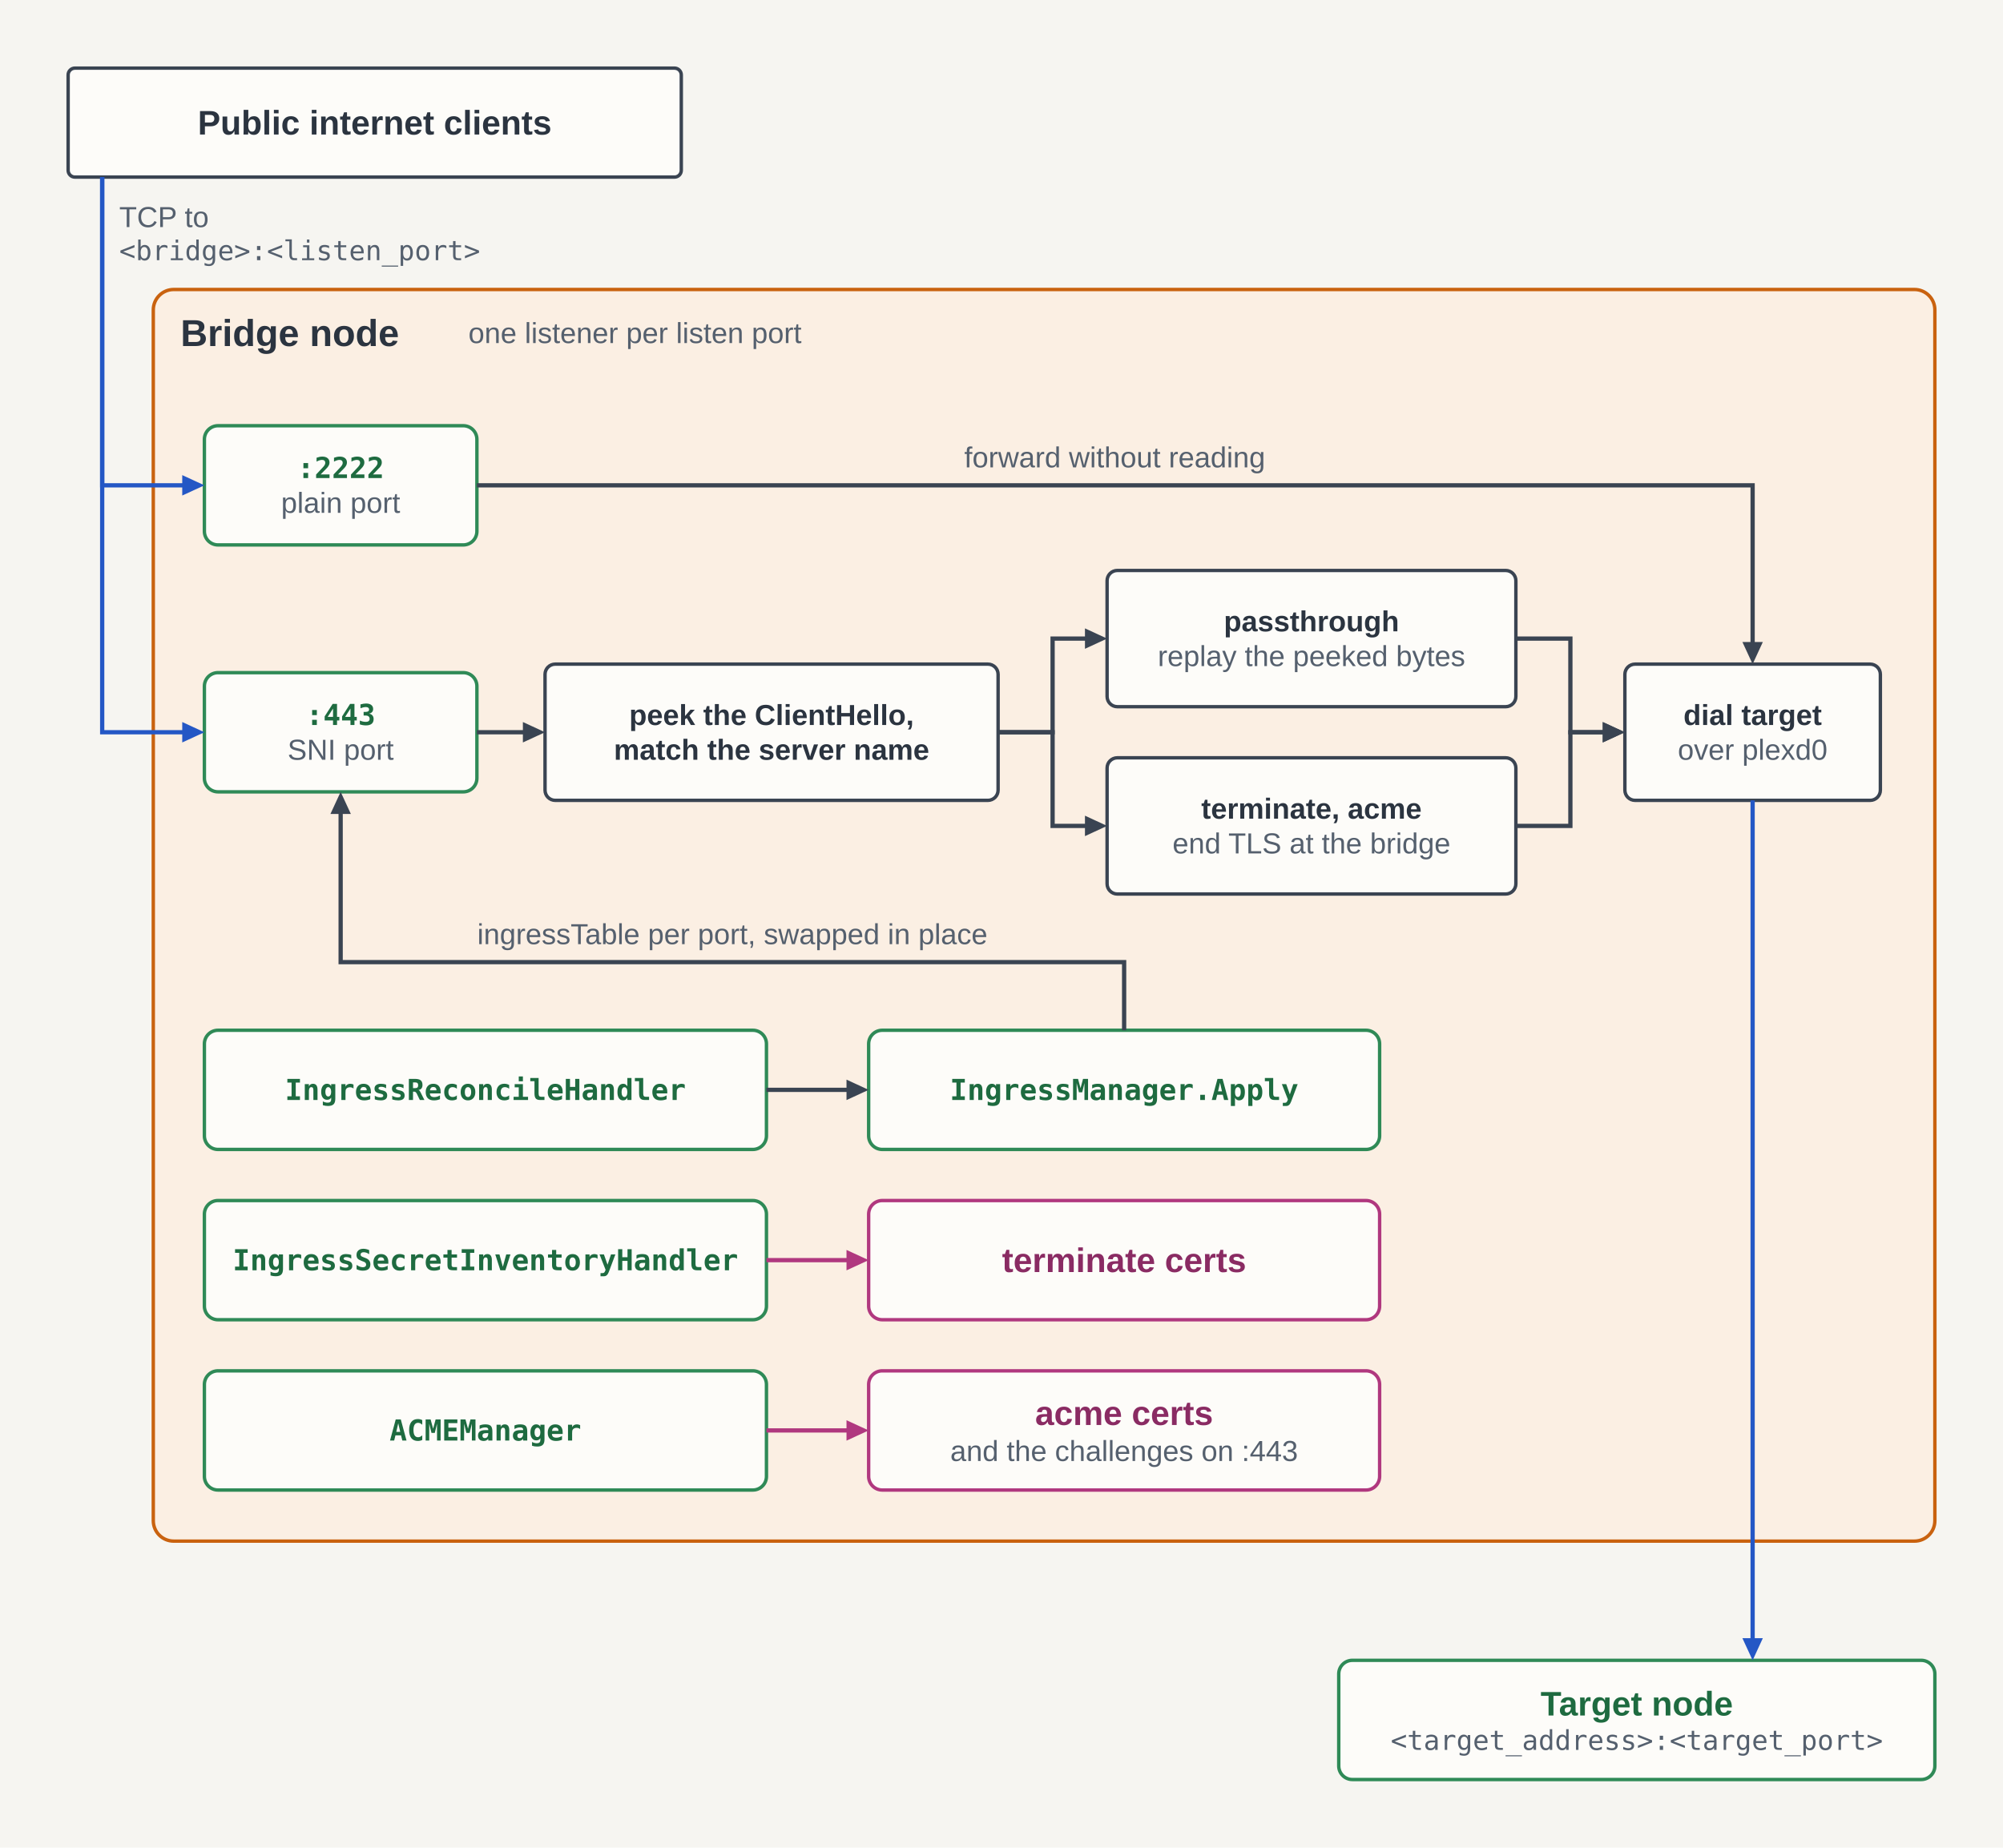
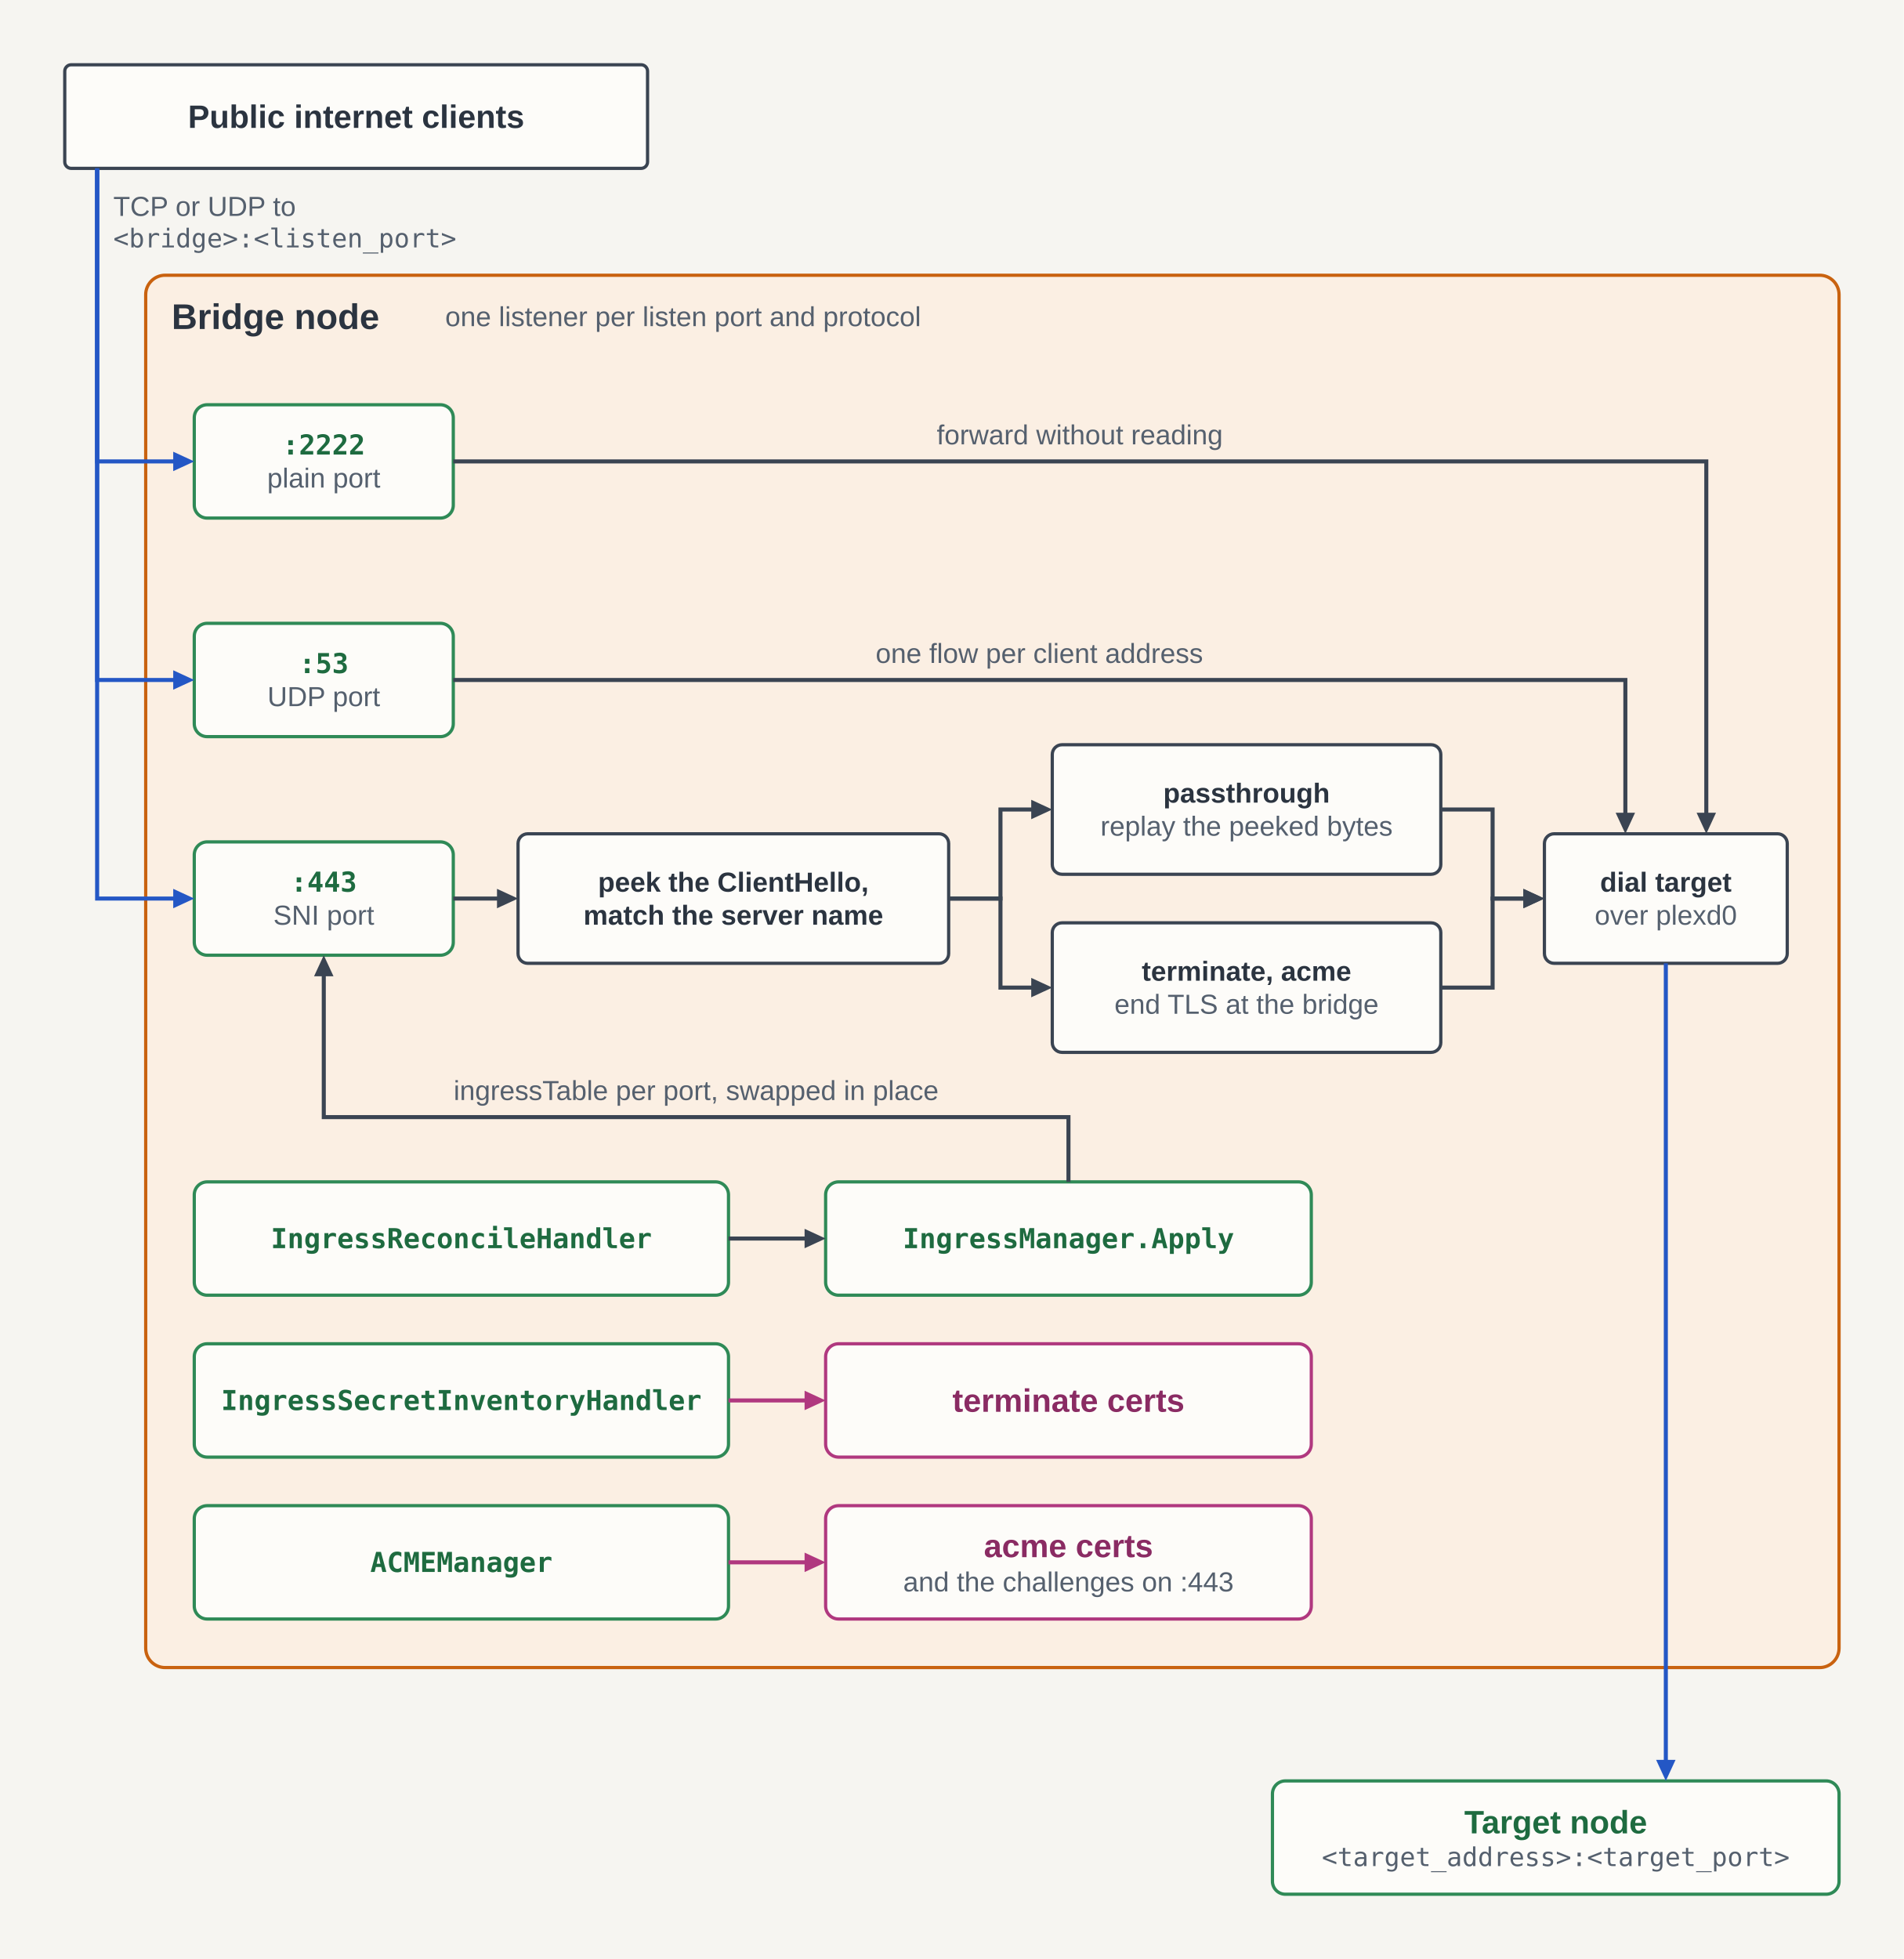
- <svg xmlns="http://www.w3.org/2000/svg" width="1176" height="1085" viewBox="0 0 1176 1085" font-family="'IBM Plex Sans', Arial, Helvetica, sans-serif" role="img" aria-label="How a bridge routes a public connection to a target node">
-   <rect width="1176" height="1085" fill="#F6F5F1" />
+ <svg xmlns="http://www.w3.org/2000/svg" width="1176" height="1210" viewBox="0 0 1176 1210" font-family="'IBM Plex Sans', Arial, Helvetica, sans-serif" role="img" aria-label="How a bridge routes a public connection to a target node">
+   <rect width="1176" height="1210" fill="#F6F5F1" />
  <rect x="40" y="40" width="360" height="64" rx="4" fill="#FDFCF9" stroke="#3A4452" stroke-width="2" />
  <text x="220" y="79" font-size="20" font-weight="700" fill="#2B3440" text-anchor="middle">Public internet clients</text>
-   <rect x="90" y="170" width="1046" height="735" rx="12" fill="#FBEFE3" stroke="#C9620F" stroke-width="2" />
+   <rect x="90" y="170" width="1046" height="860" rx="12" fill="#FBEFE3" stroke="#C9620F" stroke-width="2" />
  <text x="106" y="203.2" font-size="22" font-weight="700" fill="#2B3440">Bridge node</text>
-   <text x="275" y="201.45" font-size="17" fill="#55606E">one listener per listen port</text>
+   <text x="275" y="201.45" font-size="17" fill="#55606E">one listener per listen port and protocol</text>
  <rect x="120" y="250" width="160" height="70" rx="8" fill="#FDFCF9" stroke="#2F8A57" stroke-width="2" />
  <text x="200" y="280.75" font-size="17" font-weight="700" font-family="'IBM Plex Mono', Menlo, Consolas, 'DejaVu Sans Mono', monospace" fill="#1E6B40" text-anchor="middle">:2222</text>
  <text x="200" y="301.15" font-size="17" fill="#55606E" text-anchor="middle">plain port</text>
-   <rect x="120" y="395" width="160" height="70" rx="8" fill="#FDFCF9" stroke="#2F8A57" stroke-width="2" />
-   <text x="200" y="425.75" font-size="17" font-weight="700" font-family="'IBM Plex Mono', Menlo, Consolas, 'DejaVu Sans Mono', monospace" fill="#1E6B40" text-anchor="middle">:443</text>
-   <text x="200" y="446.15" font-size="17" fill="#55606E" text-anchor="middle">SNI port</text>
+   <rect x="120" y="385" width="160" height="70" rx="8" fill="#FDFCF9" stroke="#2F8A57" stroke-width="2" />
+   <text x="200" y="415.75" font-size="17" font-weight="700" font-family="'IBM Plex Mono', Menlo, Consolas, 'DejaVu Sans Mono', monospace" fill="#1E6B40" text-anchor="middle">:53</text>
+   <text x="200" y="436.15" font-size="17" fill="#55606E" text-anchor="middle">UDP port</text>
+   <rect x="120" y="520" width="160" height="70" rx="8" fill="#FDFCF9" stroke="#2F8A57" stroke-width="2" />
+   <text x="200" y="550.75" font-size="17" font-weight="700" font-family="'IBM Plex Mono', Menlo, Consolas, 'DejaVu Sans Mono', monospace" fill="#1E6B40" text-anchor="middle">:443</text>
+   <text x="200" y="571.15" font-size="17" fill="#55606E" text-anchor="middle">SNI port</text>
  <polyline points="60,104 60,285 111,285" fill="none" stroke="#2457C5" stroke-width="2.5" />
  <polygon points="120,285 107,291 107,279" fill="#2457C5" />
-   <polyline points="60,104 60,430 111,430" fill="none" stroke="#2457C5" stroke-width="2.5" />
-   <polygon points="120,430 107,436 107,424" fill="#2457C5" />
-   <text x="70" y="133.35" font-size="17" fill="#55606E">TCP to</text>
+   <polyline points="60,104 60,420 111,420" fill="none" stroke="#2457C5" stroke-width="2.5" />
+   <polygon points="120,420 107,426 107,414" fill="#2457C5" />
+   <polyline points="60,104 60,555 111,555" fill="none" stroke="#2457C5" stroke-width="2.5" />
+   <polygon points="120,555 107,561 107,549" fill="#2457C5" />
+   <text x="70" y="133.35" font-size="17" fill="#55606E">TCP or UDP to</text>
  <text x="70" y="152.8" font-size="16" font-family="'IBM Plex Mono', Menlo, Consolas, 'DejaVu Sans Mono', monospace" fill="#55606E">&lt;bridge&gt;:&lt;listen_port&gt;</text>
-   <rect x="320" y="390" width="266" height="80" rx="6" fill="#FDFCF9" stroke="#3A4452" stroke-width="2" />
-   <text x="453" y="425.75" font-size="17" font-weight="700" fill="#2B3440" text-anchor="middle">peek the ClientHello,</text>
-   <text x="453" y="446.15" font-size="17" font-weight="700" fill="#2B3440" text-anchor="middle">match the server name</text>
-   <rect x="650" y="335" width="240" height="80" rx="6" fill="#FDFCF9" stroke="#3A4452" stroke-width="2" />
-   <text x="770" y="370.75" font-size="17" font-weight="700" fill="#2B3440" text-anchor="middle">passthrough</text>
-   <text x="770" y="391.15" font-size="17" fill="#55606E" text-anchor="middle">replay the peeked bytes</text>
-   <rect x="650" y="445" width="240" height="80" rx="6" fill="#FDFCF9" stroke="#3A4452" stroke-width="2" />
-   <text x="770" y="480.75" font-size="17" font-weight="700" fill="#2B3440" text-anchor="middle">terminate, acme</text>
-   <text x="770" y="501.15" font-size="17" fill="#55606E" text-anchor="middle">end TLS at the bridge</text>
-   <rect x="954" y="390" width="150" height="80" rx="6" fill="#FDFCF9" stroke="#3A4452" stroke-width="2" />
-   <text x="1029" y="425.75" font-size="17" font-weight="700" fill="#2B3440" text-anchor="middle">dial target</text>
-   <text x="1029" y="446.15" font-size="17" fill="#55606E" text-anchor="middle">over plexd0</text>
-   <polyline points="280,430 311,430" fill="none" stroke="#3A4452" stroke-width="2.5" />
-   <polygon points="320,430 307,436 307,424" fill="#3A4452" />
-   <polyline points="586,430 618,430 618,375 641,375" fill="none" stroke="#3A4452" stroke-width="2.5" />
-   <polygon points="650,375 637,381 637,369" fill="#3A4452" />
-   <polyline points="586,430 618,430 618,485 641,485" fill="none" stroke="#3A4452" stroke-width="2.5" />
-   <polygon points="650,485 637,491 637,479" fill="#3A4452" />
-   <polyline points="890,375 922,375 922,430 945,430" fill="none" stroke="#3A4452" stroke-width="2.5" />
-   <polygon points="954,430 941,436 941,424" fill="#3A4452" />
-   <polyline points="890,485 922,485 922,430 945,430" fill="none" stroke="#3A4452" stroke-width="2.5" />
-   <polygon points="954,430 941,436 941,424" fill="#3A4452" />
-   <polyline points="280,285 1029,285 1029,381" fill="none" stroke="#3A4452" stroke-width="2.5" />
-   <polygon points="1029,390 1023,377 1035,377" fill="#3A4452" />
-   <text x="654.5" y="274.45" font-size="17" fill="#55606E" text-anchor="middle">forward without reading</text>
-   <rect x="120" y="605" width="330" height="70" rx="8" fill="#FDFCF9" stroke="#2F8A57" stroke-width="2" />
-   <text x="285" y="645.95" font-size="17" font-weight="700" font-family="'IBM Plex Mono', Menlo, Consolas, 'DejaVu Sans Mono', monospace" fill="#1E6B40" text-anchor="middle">IngressReconcileHandler</text>
-   <rect x="510" y="605" width="300" height="70" rx="8" fill="#FDFCF9" stroke="#2F8A57" stroke-width="2" />
-   <text x="660" y="645.95" font-size="17" font-weight="700" font-family="'IBM Plex Mono', Menlo, Consolas, 'DejaVu Sans Mono', monospace" fill="#1E6B40" text-anchor="middle">IngressManager.Apply</text>
-   <polyline points="450,640 501,640" fill="none" stroke="#3A4452" stroke-width="2.5" />
-   <polygon points="510,640 497,646 497,634" fill="#3A4452" />
-   <polyline points="660,605 660,565 200,565 200,474" fill="none" stroke="#3A4452" stroke-width="2.5" />
-   <polygon points="200,465 206,478 194,478" fill="#3A4452" />
-   <text x="430" y="554.45" font-size="17" fill="#55606E" text-anchor="middle">ingressTable per port, swapped in place</text>
-   <rect x="120" y="705" width="330" height="70" rx="8" fill="#FDFCF9" stroke="#2F8A57" stroke-width="2" />
-   <text x="285" y="745.95" font-size="17" font-weight="700" font-family="'IBM Plex Mono', Menlo, Consolas, 'DejaVu Sans Mono', monospace" fill="#1E6B40" text-anchor="middle">IngressSecretInventoryHandler</text>
-   <rect x="510" y="705" width="300" height="70" rx="8" fill="#FDFCF9" stroke="#B0387F" stroke-width="2" />
-   <text x="660" y="747" font-size="20" font-weight="700" fill="#8A2B63" text-anchor="middle">terminate certs</text>
-   <polyline points="450,740 501,740" fill="none" stroke="#B0387F" stroke-width="2.5" />
-   <polygon points="510,740 497,746 497,734" fill="#B0387F" />
-   <rect x="120" y="805" width="330" height="70" rx="8" fill="#FDFCF9" stroke="#2F8A57" stroke-width="2" />
-   <text x="285" y="845.95" font-size="17" font-weight="700" font-family="'IBM Plex Mono', Menlo, Consolas, 'DejaVu Sans Mono', monospace" fill="#1E6B40" text-anchor="middle">ACMEManager</text>
-   <rect x="510" y="805" width="300" height="70" rx="8" fill="#FDFCF9" stroke="#B0387F" stroke-width="2" />
-   <text x="660" y="836.8" font-size="20" font-weight="700" fill="#8A2B63" text-anchor="middle">acme certs</text>
-   <text x="660" y="857.95" font-size="17" fill="#55606E" text-anchor="middle">and the challenges on :443</text>
-   <polyline points="450,840 501,840" fill="none" stroke="#B0387F" stroke-width="2.5" />
-   <polygon points="510,840 497,846 497,834" fill="#B0387F" />
-   <rect x="786" y="975" width="350" height="70" rx="8" fill="#FDFCF9" stroke="#2F8A57" stroke-width="2" />
-   <text x="961" y="1007.4" font-size="20" font-weight="700" fill="#1E6B40" text-anchor="middle">Target node</text>
-   <text x="961" y="1027.6" font-size="16" font-family="'IBM Plex Mono', Menlo, Consolas, 'DejaVu Sans Mono', monospace" fill="#55606E" text-anchor="middle">&lt;target_address&gt;:&lt;target_port&gt;</text>
-   <polyline points="1029,470 1029,966" fill="none" stroke="#2457C5" stroke-width="2.5" />
-   <polygon points="1029,975 1023,962 1035,962" fill="#2457C5" />
+   <rect x="320" y="515" width="266" height="80" rx="6" fill="#FDFCF9" stroke="#3A4452" stroke-width="2" />
+   <text x="453" y="550.75" font-size="17" font-weight="700" fill="#2B3440" text-anchor="middle">peek the ClientHello,</text>
+   <text x="453" y="571.15" font-size="17" font-weight="700" fill="#2B3440" text-anchor="middle">match the server name</text>
+   <rect x="650" y="460" width="240" height="80" rx="6" fill="#FDFCF9" stroke="#3A4452" stroke-width="2" />
+   <text x="770" y="495.75" font-size="17" font-weight="700" fill="#2B3440" text-anchor="middle">passthrough</text>
+   <text x="770" y="516.15" font-size="17" fill="#55606E" text-anchor="middle">replay the peeked bytes</text>
+   <rect x="650" y="570" width="240" height="80" rx="6" fill="#FDFCF9" stroke="#3A4452" stroke-width="2" />
+   <text x="770" y="605.75" font-size="17" font-weight="700" fill="#2B3440" text-anchor="middle">terminate, acme</text>
+   <text x="770" y="626.15" font-size="17" fill="#55606E" text-anchor="middle">end TLS at the bridge</text>
+   <rect x="954" y="515" width="150" height="80" rx="6" fill="#FDFCF9" stroke="#3A4452" stroke-width="2" />
+   <text x="1029" y="550.75" font-size="17" font-weight="700" fill="#2B3440" text-anchor="middle">dial target</text>
+   <text x="1029" y="571.15" font-size="17" fill="#55606E" text-anchor="middle">over plexd0</text>
+   <polyline points="280,555 311,555" fill="none" stroke="#3A4452" stroke-width="2.5" />
+   <polygon points="320,555 307,561 307,549" fill="#3A4452" />
+   <polyline points="586,555 618,555 618,500 641,500" fill="none" stroke="#3A4452" stroke-width="2.5" />
+   <polygon points="650,500 637,506 637,494" fill="#3A4452" />
+   <polyline points="586,555 618,555 618,610 641,610" fill="none" stroke="#3A4452" stroke-width="2.5" />
+   <polygon points="650,610 637,616 637,604" fill="#3A4452" />
+   <polyline points="890,500 922,500 922,555 945,555" fill="none" stroke="#3A4452" stroke-width="2.5" />
+   <polygon points="954,555 941,561 941,549" fill="#3A4452" />
+   <polyline points="890,610 922,610 922,555 945,555" fill="none" stroke="#3A4452" stroke-width="2.5" />
+   <polygon points="954,555 941,561 941,549" fill="#3A4452" />
+   <polyline points="280,285 1054,285 1054,506" fill="none" stroke="#3A4452" stroke-width="2.5" />
+   <polygon points="1054,515 1048,502 1060,502" fill="#3A4452" />
+   <text x="667" y="274.45" font-size="17" fill="#55606E" text-anchor="middle">forward without reading</text>
+   <polyline points="280,420 1004,420 1004,506" fill="none" stroke="#3A4452" stroke-width="2.5" />
+   <polygon points="1004,515 998,502 1010,502" fill="#3A4452" />
+   <text x="642" y="409.45" font-size="17" fill="#55606E" text-anchor="middle">one flow per client address</text>
+   <rect x="120" y="730" width="330" height="70" rx="8" fill="#FDFCF9" stroke="#2F8A57" stroke-width="2" />
+   <text x="285" y="770.95" font-size="17" font-weight="700" font-family="'IBM Plex Mono', Menlo, Consolas, 'DejaVu Sans Mono', monospace" fill="#1E6B40" text-anchor="middle">IngressReconcileHandler</text>
+   <rect x="510" y="730" width="300" height="70" rx="8" fill="#FDFCF9" stroke="#2F8A57" stroke-width="2" />
+   <text x="660" y="770.95" font-size="17" font-weight="700" font-family="'IBM Plex Mono', Menlo, Consolas, 'DejaVu Sans Mono', monospace" fill="#1E6B40" text-anchor="middle">IngressManager.Apply</text>
+   <polyline points="450,765 501,765" fill="none" stroke="#3A4452" stroke-width="2.5" />
+   <polygon points="510,765 497,771 497,759" fill="#3A4452" />
+   <polyline points="660,730 660,690 200,690 200,599" fill="none" stroke="#3A4452" stroke-width="2.5" />
+   <polygon points="200,590 206,603 194,603" fill="#3A4452" />
+   <text x="430" y="679.45" font-size="17" fill="#55606E" text-anchor="middle">ingressTable per port, swapped in place</text>
+   <rect x="120" y="830" width="330" height="70" rx="8" fill="#FDFCF9" stroke="#2F8A57" stroke-width="2" />
+   <text x="285" y="870.95" font-size="17" font-weight="700" font-family="'IBM Plex Mono', Menlo, Consolas, 'DejaVu Sans Mono', monospace" fill="#1E6B40" text-anchor="middle">IngressSecretInventoryHandler</text>
+   <rect x="510" y="830" width="300" height="70" rx="8" fill="#FDFCF9" stroke="#B0387F" stroke-width="2" />
+   <text x="660" y="872" font-size="20" font-weight="700" fill="#8A2B63" text-anchor="middle">terminate certs</text>
+   <polyline points="450,865 501,865" fill="none" stroke="#B0387F" stroke-width="2.5" />
+   <polygon points="510,865 497,871 497,859" fill="#B0387F" />
+   <rect x="120" y="930" width="330" height="70" rx="8" fill="#FDFCF9" stroke="#2F8A57" stroke-width="2" />
+   <text x="285" y="970.95" font-size="17" font-weight="700" font-family="'IBM Plex Mono', Menlo, Consolas, 'DejaVu Sans Mono', monospace" fill="#1E6B40" text-anchor="middle">ACMEManager</text>
+   <rect x="510" y="930" width="300" height="70" rx="8" fill="#FDFCF9" stroke="#B0387F" stroke-width="2" />
+   <text x="660" y="961.8" font-size="20" font-weight="700" fill="#8A2B63" text-anchor="middle">acme certs</text>
+   <text x="660" y="982.95" font-size="17" fill="#55606E" text-anchor="middle">and the challenges on :443</text>
+   <polyline points="450,965 501,965" fill="none" stroke="#B0387F" stroke-width="2.5" />
+   <polygon points="510,965 497,971 497,959" fill="#B0387F" />
+   <rect x="786" y="1100" width="350" height="70" rx="8" fill="#FDFCF9" stroke="#2F8A57" stroke-width="2" />
+   <text x="961" y="1132.4" font-size="20" font-weight="700" fill="#1E6B40" text-anchor="middle">Target node</text>
+   <text x="961" y="1152.6" font-size="16" font-family="'IBM Plex Mono', Menlo, Consolas, 'DejaVu Sans Mono', monospace" fill="#55606E" text-anchor="middle">&lt;target_address&gt;:&lt;target_port&gt;</text>
+   <polyline points="1029,595 1029,1091" fill="none" stroke="#2457C5" stroke-width="2.5" />
+   <polygon points="1029,1100 1023,1087 1035,1087" fill="#2457C5" />
</svg>
